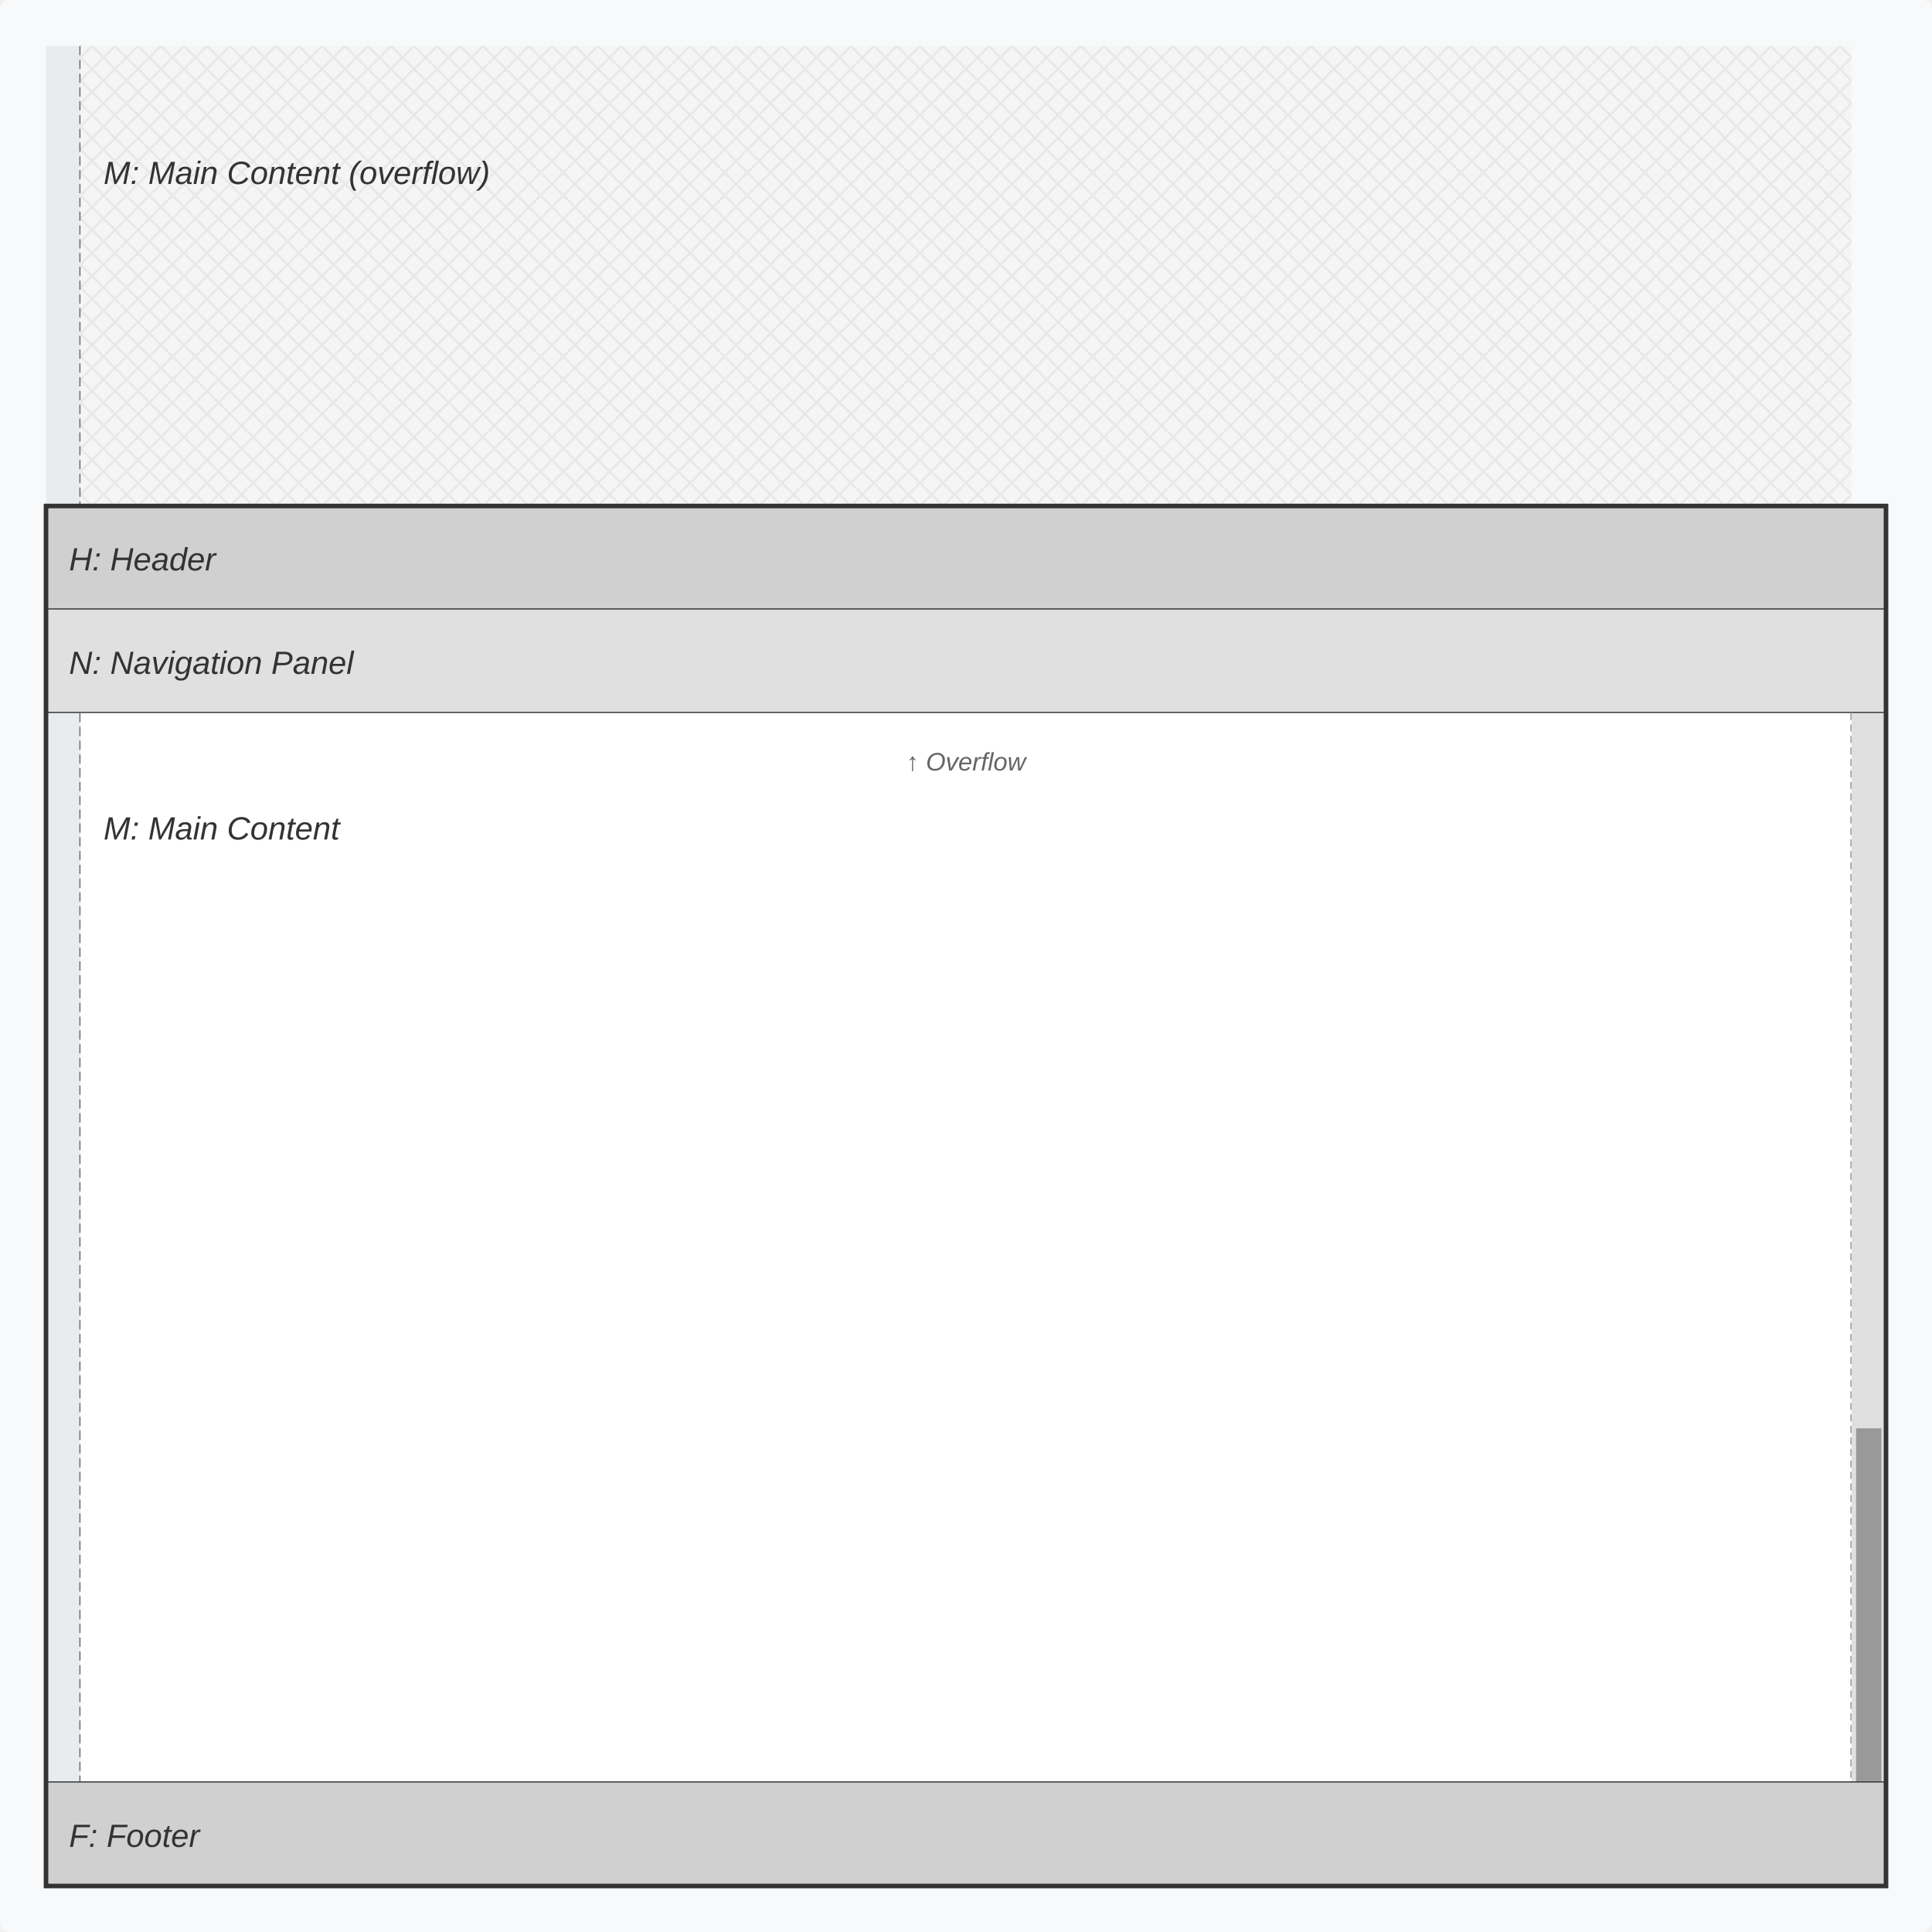
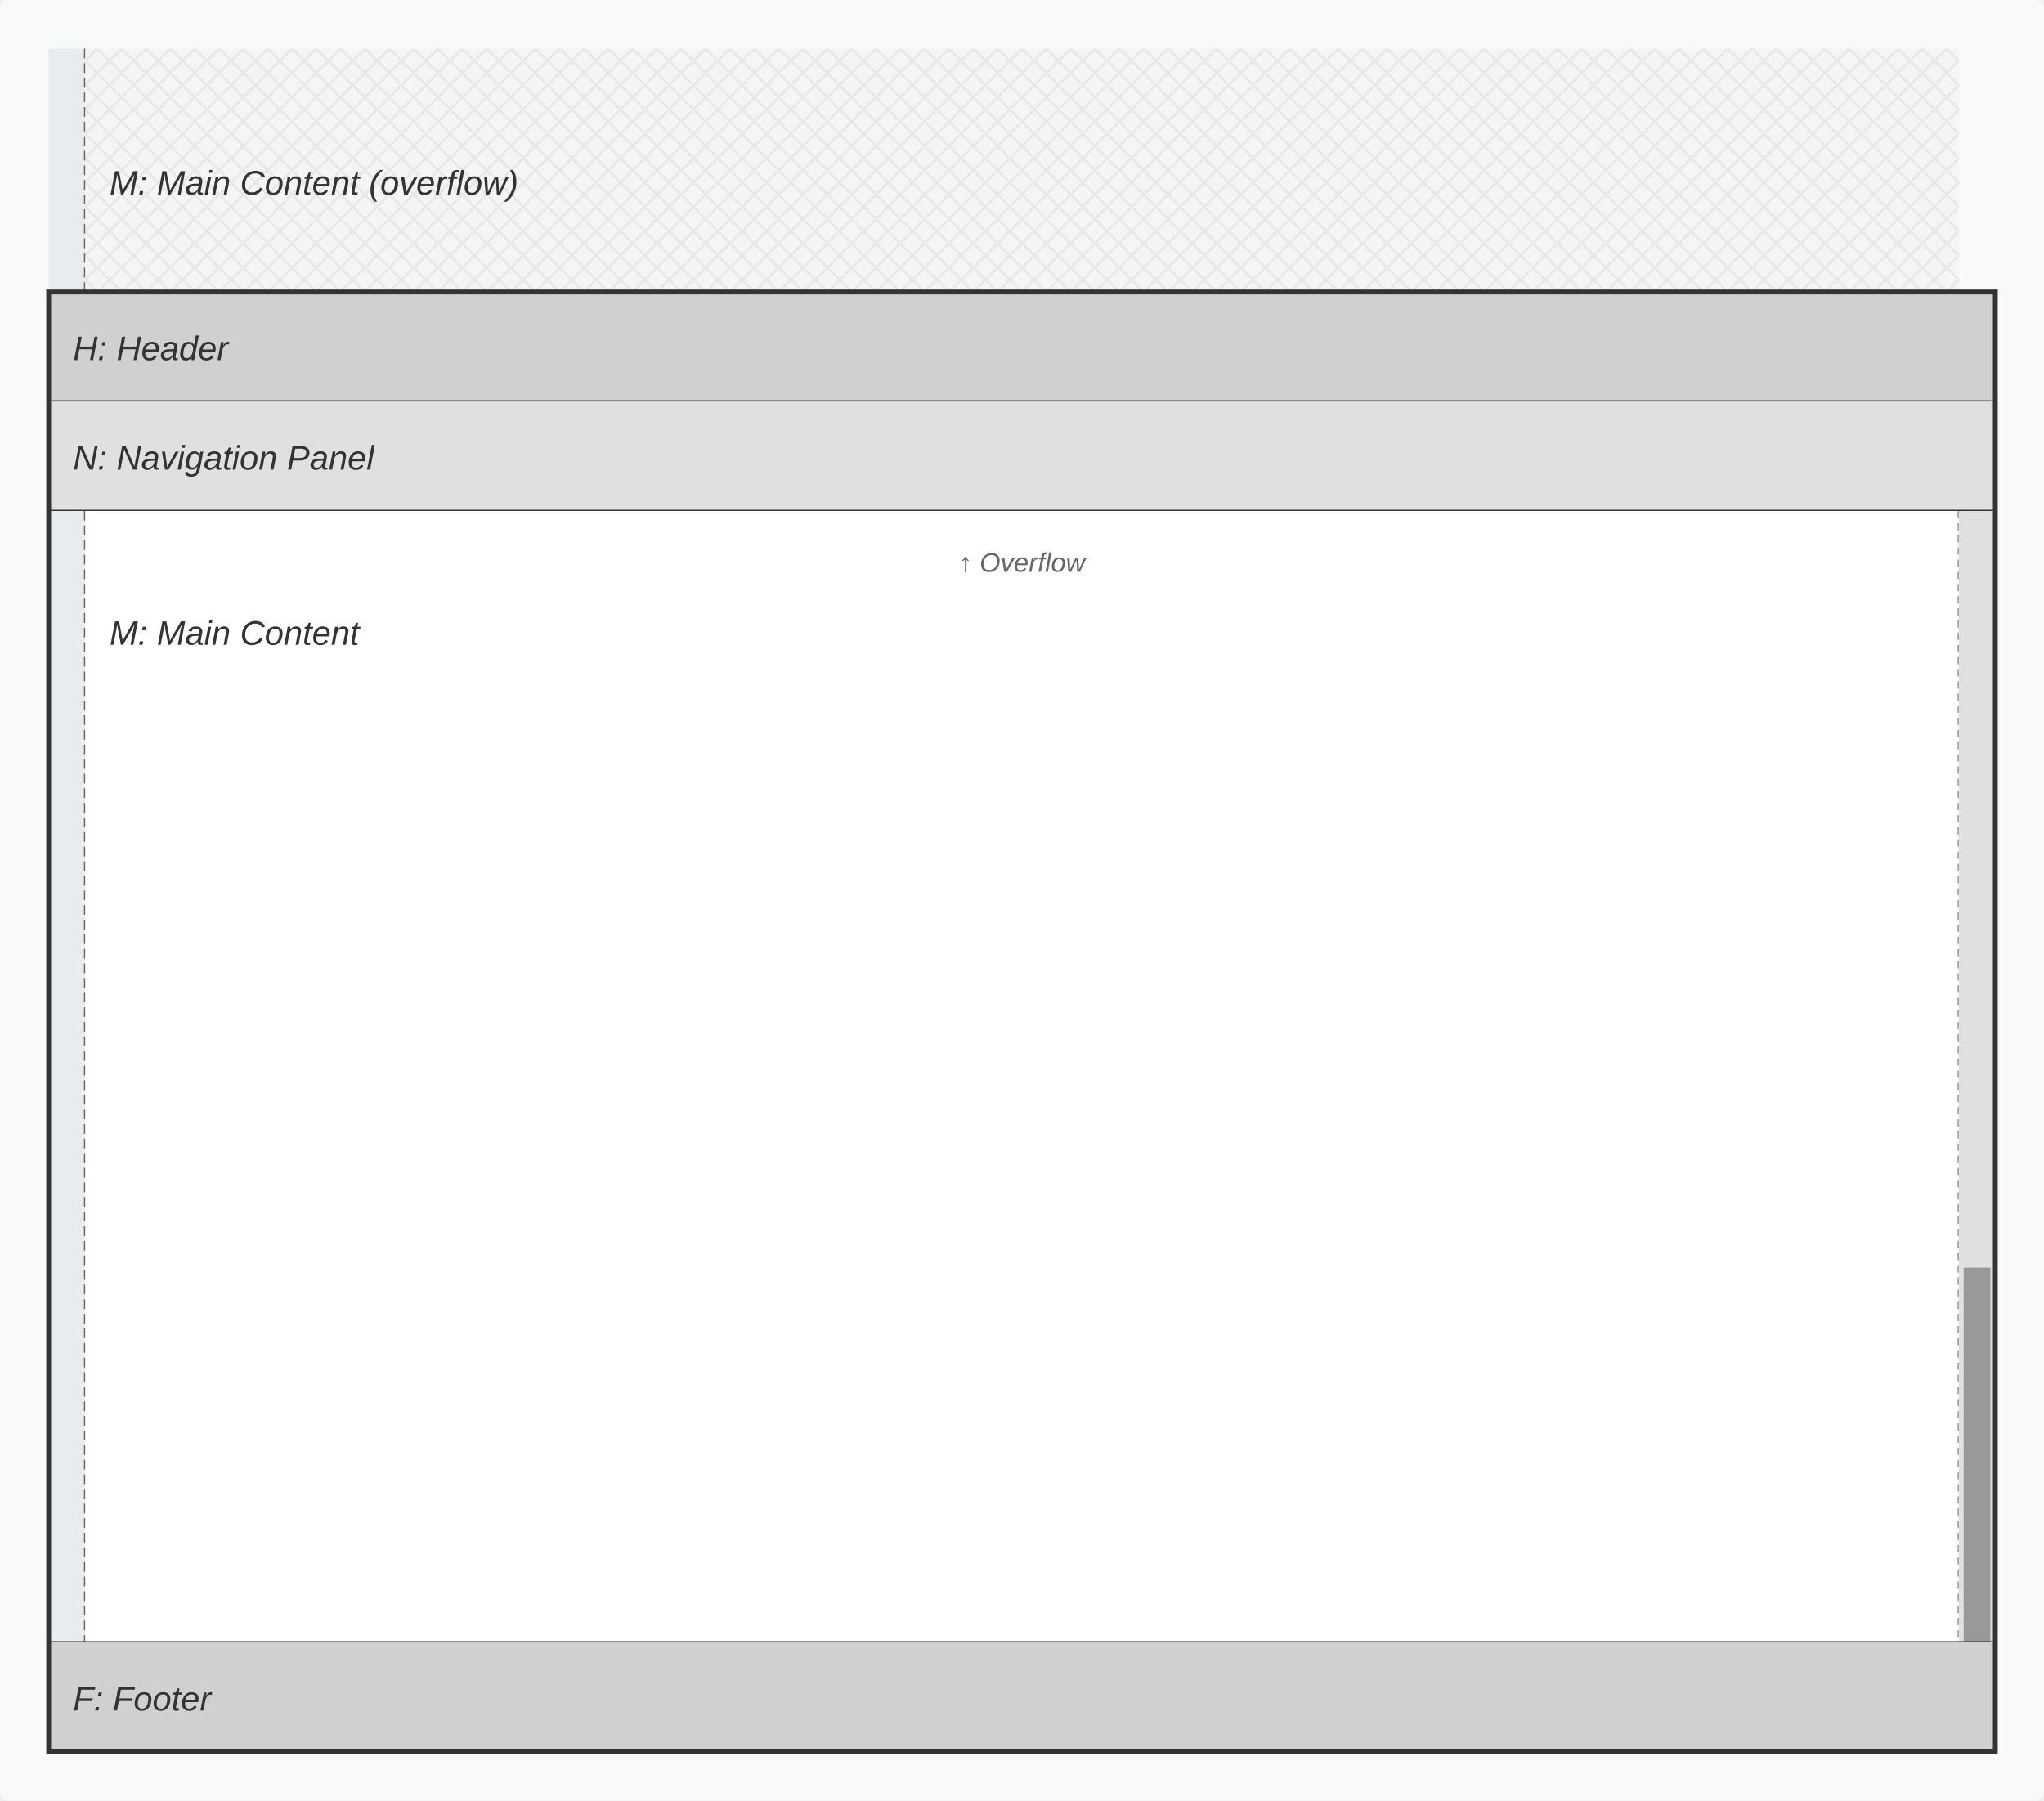
- <svg xmlns="http://www.w3.org/2000/svg" viewBox="0 0 840 840" width="840" height="840">
+ <svg xmlns="http://www.w3.org/2000/svg" viewBox="0 0 840 740" width="840" height="740">
  <defs>
    <pattern id="overflowPattern" patternUnits="userSpaceOnUse" width="10" height="10">
      <rect width="10" height="10" fill="#f5f5f5" />
      <path d="M 0,0 L 10,10 M 10,0 L 0,10" stroke="#e8e8e8" stroke-width="1" fill="none" />
    </pattern>
  </defs>
  <style>
    .container-bg { fill: #f8f9fa; }
    .main-screen-border { stroke: #333; stroke-width: 2; fill: none; }
    .block-border { stroke: #333; stroke-width: 1; fill: none; }
    .header { fill: #d0d0d0; }
    .nav { fill: #e0e0e0; }
    .content { fill: #ffffff; }
    .footer { fill: #d0d0d0; }
    .gutter { fill: #e9ecef; }
    .gutter-edge { stroke: #666; stroke-width: 1; stroke-dasharray: 4,2; fill: none; }
    .overflow-bg { fill: url(#overflowPattern); }
    .scrollbar-track { fill: #e0e0e0; }
    .scrollbar-thumb { fill: #999; }
    .scrollbar-border { stroke: #999; stroke-width: 1; stroke-dasharray: 3,2; fill: none; }
    .text { font-family: Arial, sans-serif; font-size: 14px; fill: #333; text-anchor: start; font-style: italic; }
    .text-overflow { font-family: Arial, sans-serif; font-size: 11px; fill: #666; text-anchor: middle; font-style: italic; }
  </style>
-   <rect class="container-bg" x="0" y="0" width="840" height="840" rx="4" />
-   <rect class="gutter" x="20" y="20" width="15" height="200" />
-   <line x1="35" y1="20" x2="35" y2="220" class="gutter-edge" />
-   <rect x="35" y="20" width="770" height="200" class="overflow-bg" />
+   <rect class="container-bg" x="0" y="0" width="840" height="740" rx="4" />
+   <rect class="gutter" x="20" y="20" width="15" height="100" />
+   <line x1="35" y1="20" x2="35" y2="120" class="gutter-edge" />
+   <rect x="35" y="20" width="770" height="100" class="overflow-bg" />
  <text class="text" x="45" y="80">M: Main Content (overflow)</text>
-   <rect class="header" x="20" y="220" width="800" height="45" />
-   <text class="text" x="30" y="248">H: Header</text>
-   <line x1="20" y1="265" x2="820" y2="265" class="block-border" />
-   <rect class="nav" x="20" y="265" width="800" height="45" />
-   <text class="text" x="30" y="293">N: Navigation Panel</text>
-   <line x1="20" y1="310" x2="820" y2="310" class="block-border" />
-   <rect class="gutter" x="20" y="310" width="15" height="465" />
-   <line x1="35" y1="310" x2="35" y2="775" class="gutter-edge" />
-   <rect class="content" x="35" y="310" width="770" height="465" />
-   <text class="text-overflow" x="420" y="335">↑ Overflow</text>
-   <text class="text" x="45" y="365">M: Main Content</text>
-   <line x1="805" y1="310" x2="805" y2="775" class="scrollbar-border" />
-   <rect x="805" y="310" width="15" height="465" class="scrollbar-track" />
-   <rect x="807" y="621" width="11" height="154" class="scrollbar-thumb" />
-   <line x1="20" y1="775" x2="820" y2="775" class="block-border" />
-   <rect class="footer" x="20" y="775" width="800" height="45" />
-   <text class="text" x="30" y="803">F: Footer</text>
-   <rect x="20" y="220" width="800" height="600" class="main-screen-border" />
+   <rect class="header" x="20" y="120" width="800" height="45" />
+   <text class="text" x="30" y="148">H: Header</text>
+   <line x1="20" y1="165" x2="820" y2="165" class="block-border" />
+   <rect class="nav" x="20" y="165" width="800" height="45" />
+   <text class="text" x="30" y="193">N: Navigation Panel</text>
+   <line x1="20" y1="210" x2="820" y2="210" class="block-border" />
+   <rect class="gutter" x="20" y="210" width="15" height="465" />
+   <line x1="35" y1="210" x2="35" y2="675" class="gutter-edge" />
+   <rect class="content" x="35" y="210" width="770" height="465" />
+   <text class="text-overflow" x="420" y="235">↑ Overflow</text>
+   <text class="text" x="45" y="265">M: Main Content</text>
+   <line x1="805" y1="210" x2="805" y2="675" class="scrollbar-border" />
+   <rect x="805" y="210" width="15" height="465" class="scrollbar-track" />
+   <rect x="807" y="521" width="11" height="154" class="scrollbar-thumb" />
+   <line x1="20" y1="675" x2="820" y2="675" class="block-border" />
+   <rect class="footer" x="20" y="675" width="800" height="45" />
+   <text class="text" x="30" y="703">F: Footer</text>
+   <rect x="20" y="120" width="800" height="600" class="main-screen-border" />
</svg>
